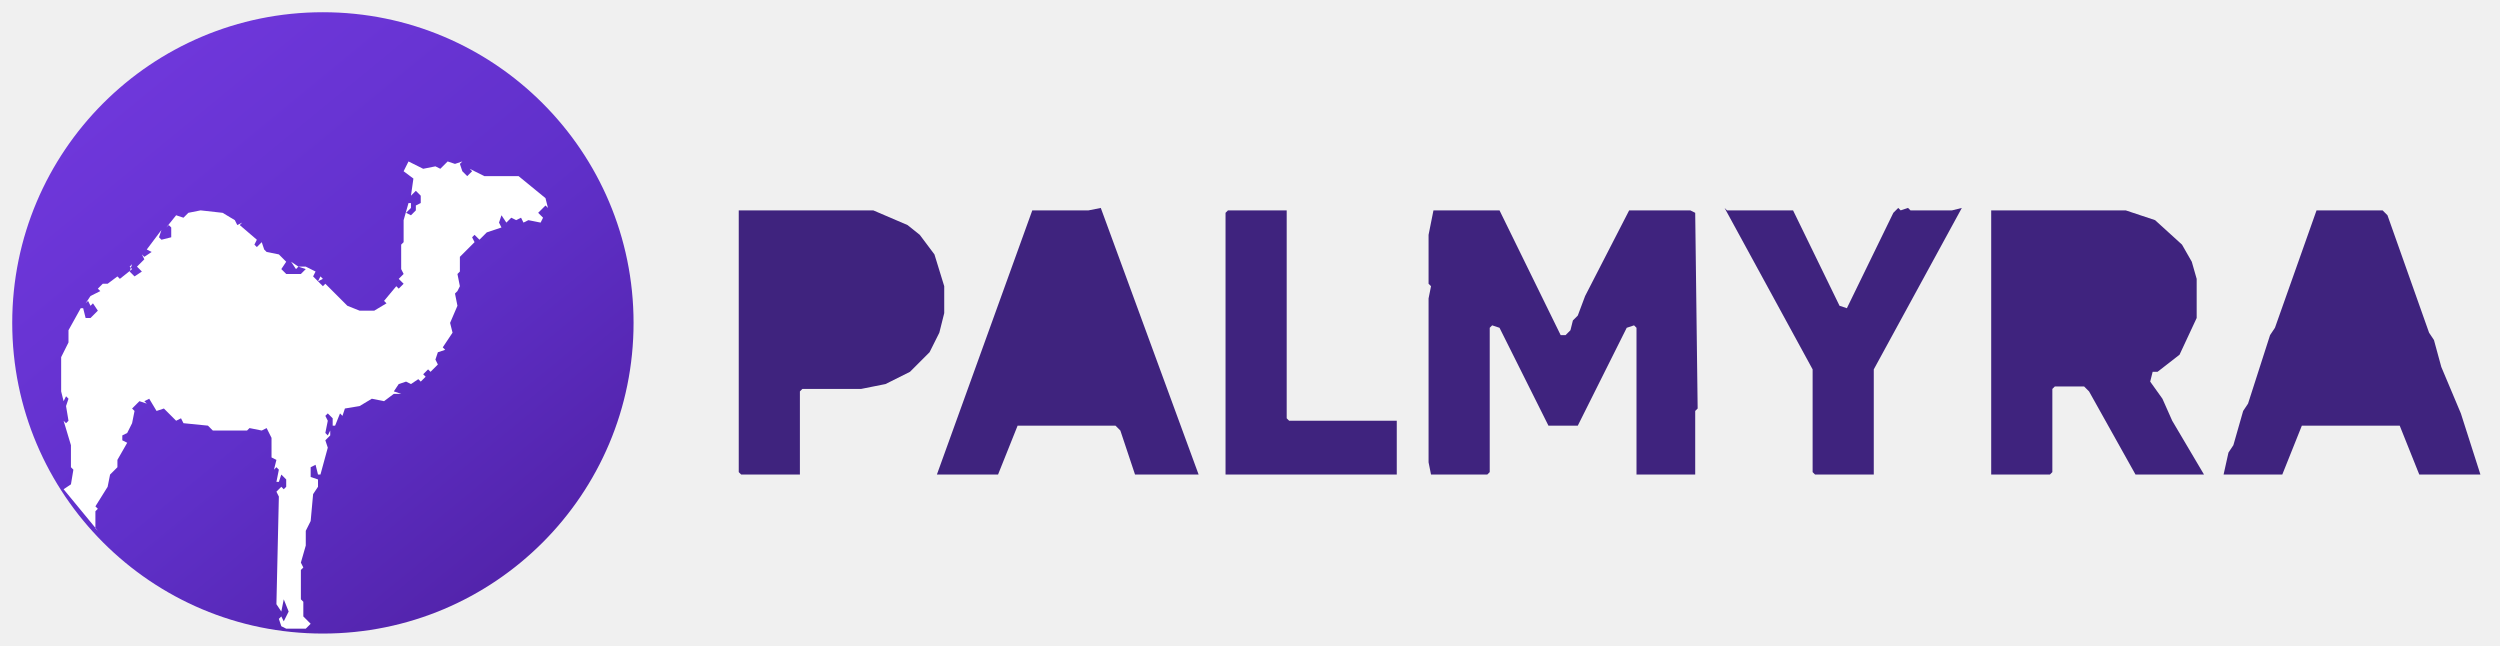
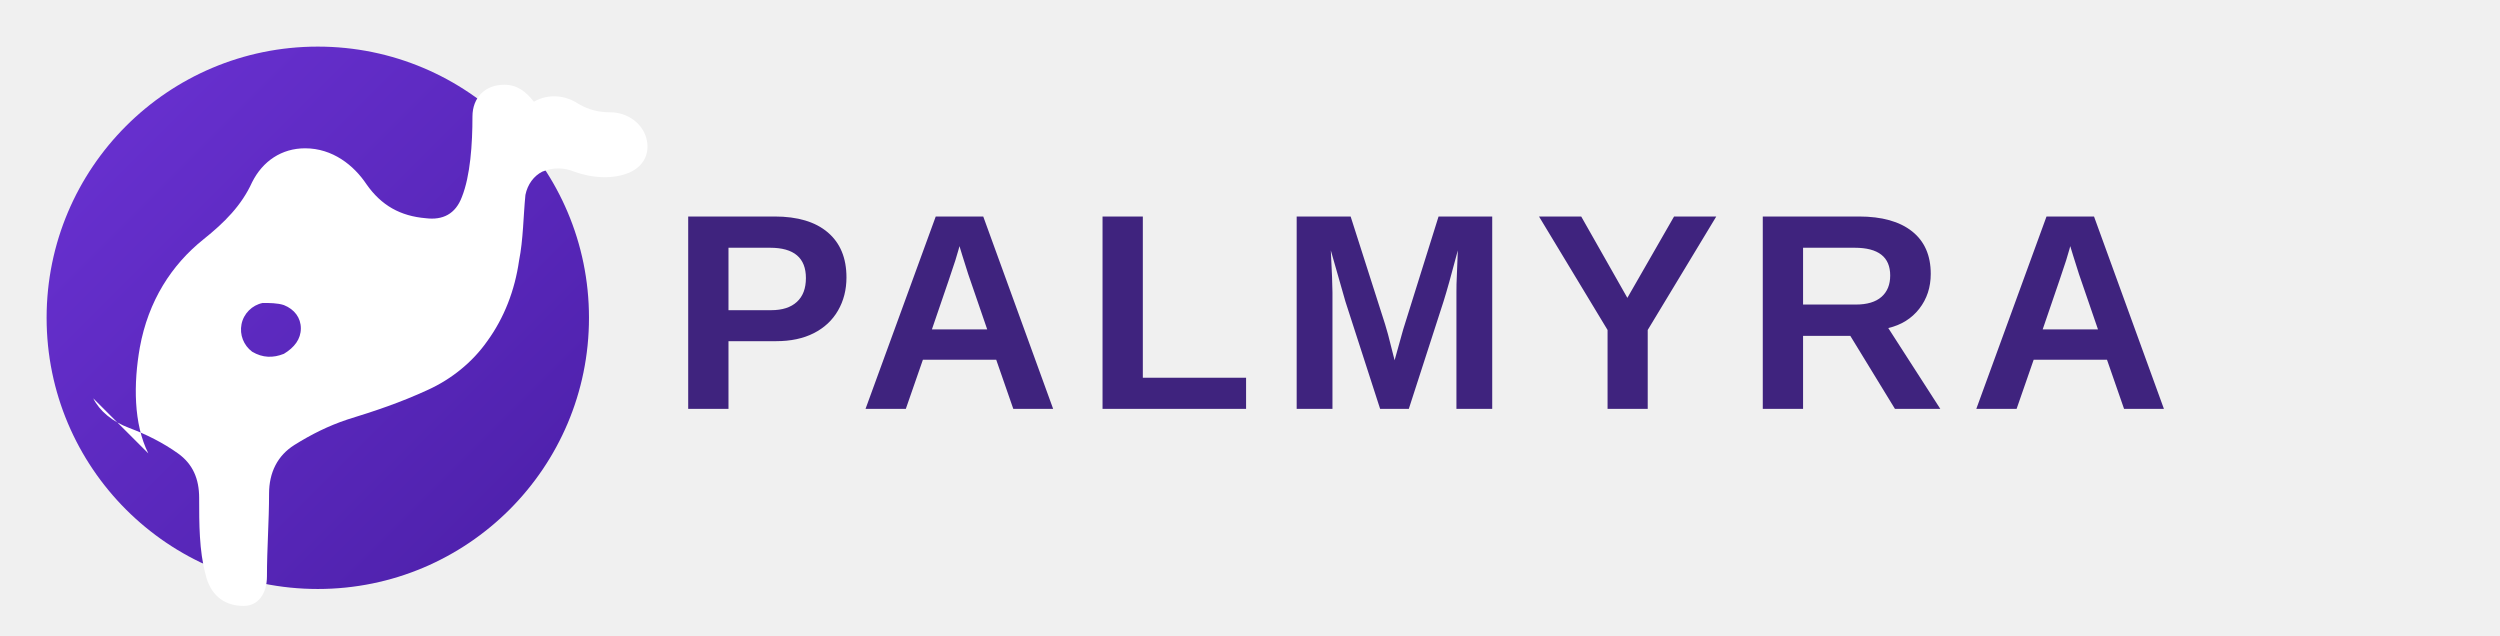
- <svg xmlns="http://www.w3.org/2000/svg" viewBox="0 0 1022 264" role="img" aria-labelledby="title desc">
+ <svg xmlns="http://www.w3.org/2000/svg" viewBox="0 0 1180 300" role="img" aria-labelledby="title desc">
  <defs>
-     <linearGradient id="palmyraCircle" x1="35" y1="20" x2="220" y2="245" gradientUnits="userSpaceOnUse">
-       <stop offset="0" stop-color="#7138DD" />
-       <stop offset="0.55" stop-color="#6030CA" />
-       <stop offset="1" stop-color="#5122A7" />
+     <linearGradient id="palmyraPurple" x1="0" y1="0" x2="1" y2="1">
+       <stop offset="0" stop-color="#6B32D4" />
+       <stop offset="1" stop-color="#4B1FA7" />
    </linearGradient>
  </defs>
-   <circle cx="132" cy="132" r="127" fill="url(#palmyraCircle)" />
-   <path d="M 212 72 L 198 72 L 194 70 L 195 69 L 194 70 L 192 69 L 193 70 L 191 72 L 189 70 L 188 67 L 189 66 L 186 67 L 183 66 L 180 69 L 178 68 L 173 69 L 167 66 L 165 70 L 169 73 L 168 80 L 170 78 L 172 80 L 172 83 L 170 84 L 170 86 L 168 88 L 166 87 L 168 85 L 168 83 L 167 83 L 165 90 L 165 99 L 164 100 L 164 110 L 165 112 L 163 114 L 165 116 L 163 118 L 162 117 L 157 123 L 158 124 L 153 127 L 147 127 L 142 125 L 133 116 L 132 117 L 130 115 L 132 114 L 131 113 L 130 115 L 128 113 L 129 111 L 125 109 L 122 109 L 119 107 L 121 110 L 122 109 L 125 110 L 123 112 L 117 112 L 115 110 L 117 107 L 114 104 L 109 103 L 108 102 L 109 101 L 108 102 L 107 99 L 105 101 L 104 100 L 105 98 L 98 92 L 99 91 L 97 92 L 96 90 L 91 87 L 82 86 L 77 87 L 75 89 L 72 88 L 68 93 L 69 92 L 70 93 L 70 97 L 66 98 L 65 97 L 66 94 L 60 102 L 62 103 L 59 105 L 58 104 L 59 106 L 56 109 L 58 111 L 55 113 L 53 111 L 54 108 L 53 109 L 54 110 L 49 114 L 48 113 L 44 116 L 42 116 L 40 118 L 41 119 L 37 121 L 35 124 L 36 123 L 37 125 L 38 124 L 40 127 L 37 130 L 35 130 L 34 126 L 33 126 L 28 135 L 28 140 L 25 146 L 25 160 L 26 164 L 27 162 L 28 163 L 27 166 L 28 172 L 27 173 L 26 172 L 29 182 L 29 191 L 30 192 L 29 198 L 26 200 L 40 217 L 39 216 L 39 209 L 40 208 L 39 207 L 44 199 L 45 194 L 48 191 L 48 188 L 52 181 L 50 180 L 50 178 L 52 177 L 54 173 L 55 168 L 54 167 L 57 164 L 60 165 L 59 164 L 61 163 L 64 168 L 67 167 L 72 172 L 74 171 L 75 173 L 85 174 L 87 176 L 101 176 L 102 175 L 107 176 L 109 175 L 111 179 L 111 187 L 113 188 L 112 192 L 113 191 L 114 192 L 113 197 L 114 197 L 115 194 L 117 196 L 117 199 L 116 200 L 115 199 L 113 201 L 114 203 L 113 247 L 115 250 L 116 245 L 118 250 L 116 254 L 115 252 L 114 253 L 115 256 L 117 257 L 125 257 L 127 255 L 124 252 L 124 246 L 123 245 L 123 233 L 124 232 L 123 230 L 125 223 L 125 217 L 127 213 L 128 202 L 130 199 L 130 196 L 127 195 L 127 191 L 129 190 L 130 194 L 131 194 L 134 183 L 133 180 L 135 178 L 135 176 L 134 178 L 133 177 L 134 172 L 133 170 L 134 169 L 136 171 L 136 174 L 137 174 L 139 169 L 140 170 L 141 167 L 147 166 L 152 163 L 157 164 L 161 161 L 164 161 L 165 160 L 164 161 L 161 160 L 163 157 L 166 156 L 168 157 L 171 155 L 172 156 L 170 158 L 174 154 L 173 153 L 175 151 L 176 152 L 179 149 L 178 147 L 179 144 L 182 143 L 181 142 L 185 136 L 184 132 L 187 125 L 186 120 L 187 119 L 188 121 L 187 119 L 188 117 L 187 112 L 188 111 L 188 105 L 194 99 L 193 97 L 194 96 L 196 98 L 199 95 L 205 93 L 204 91 L 205 88 L 207 91 L 209 89 L 211 90 L 213 89 L 214 91 L 216 90 L 221 91 L 222 89 L 220 87 L 223 84 L 224 85 L 223 81 Z" fill="#fff" />
-   <path d="M 947 86 L 930 134 L 928 137 L 919 165 L 917 168 L 913 182 L 911 185 L 909 194 L 933 194 L 941 174 L 981 174 L 989 194 L 1014 194 L 1006 169 L 998 150 L 995 139 L 993 136 L 976 88 L 974 86 Z M 814 86 L 814 194 L 838 194 L 839 193 L 839 159 L 840 158 L 852 158 L 854 160 L 873 194 L 901 194 L 888 172 L 884 163 L 879 156 L 880 152 L 882 152 L 891 145 L 898 130 L 898 114 L 896 107 L 892 100 L 881 90 L 869 86 Z M 586 86 L 584 96 L 584 116 L 585 117 L 584 122 L 584 189 L 585 194 L 608 194 L 609 193 L 609 134 L 610 133 L 613 134 L 633 174 L 645 174 L 665 134 L 668 133 L 669 134 L 669 194 L 693 194 L 693 168 L 694 167 L 693 87 L 691 86 L 666 86 L 648 121 L 645 129 L 643 131 L 642 135 L 640 137 L 638 137 L 613 86 Z M 502 86 L 501 87 L 501 194 L 571 194 L 571 172 L 527 172 L 526 171 L 526 86 Z M 357 86 L 302 86 L 302 193 L 303 194 L 327 194 L 327 160 L 328 159 L 352 159 L 362 157 L 372 152 L 380 144 L 384 136 L 386 128 L 386 117 L 382 104 L 376 96 L 371 92 Z M 705 85 L 741 151 L 741 193 L 742 194 L 766 194 L 766 151 L 802 85 L 798 86 L 781 86 L 780 85 L 777 86 L 776 85 L 774 87 L 755 126 L 752 125 L 733 86 L 706 86 Z M 450 85 L 445 86 L 422 86 L 383 194 L 408 194 L 416 174 L 456 174 L 458 176 L 464 194 L 490 194 Z" fill="#3F237E" />
+   <circle cx="150" cy="150" r="128" fill="url(#palmyraPurple)" />
+   <path fill="#fff" d="M70 214c-7-14-7-33-4-50 4-22 15-39 30-51 10-8 18-16 23-27 5-10 14-16 25-16 13 0 23 8 29 17 7 10 16 15 28 16 8 1 14-2 17-10 4-10 5-25 5-38 0-9 6-15 15-15 6 0 10 3 14 8 7-4 15-3 21 1 5 3 10 4 15 4 8 0 15 5 17 12 2 7-1 13-7 16-8 4-19 3-27 0-5-2-10-2-15 0-4 2-7 6-8 11-1 10-1 21-3 31-2 14-7 27-15 38-7 10-17 18-28 23-13 6-25 10-38 14-9 3-17 7-25 12-8 5-12 13-12 23 0 13-1 26-1 39 0 8-4 14-11 14-10 0-16-6-18-15-3-11-3-24-3-36 0-9-3-16-10-21-7-5-15-9-23-12-8-3-14-8-17-14zm54-71c-5 1-9 5-10 10-1 5 1 10 5 13 5 3 10 3 15 1 5-3 8-7 8-12 0-5-3-9-8-11-3-1-7-1-10-1z" />
+   <text x="316" y="193" fill="#3F237E" font-family="Arial, Helvetica, sans-serif" font-size="132" font-weight="800" letter-spacing="11">PALMYRA</text>
</svg>
